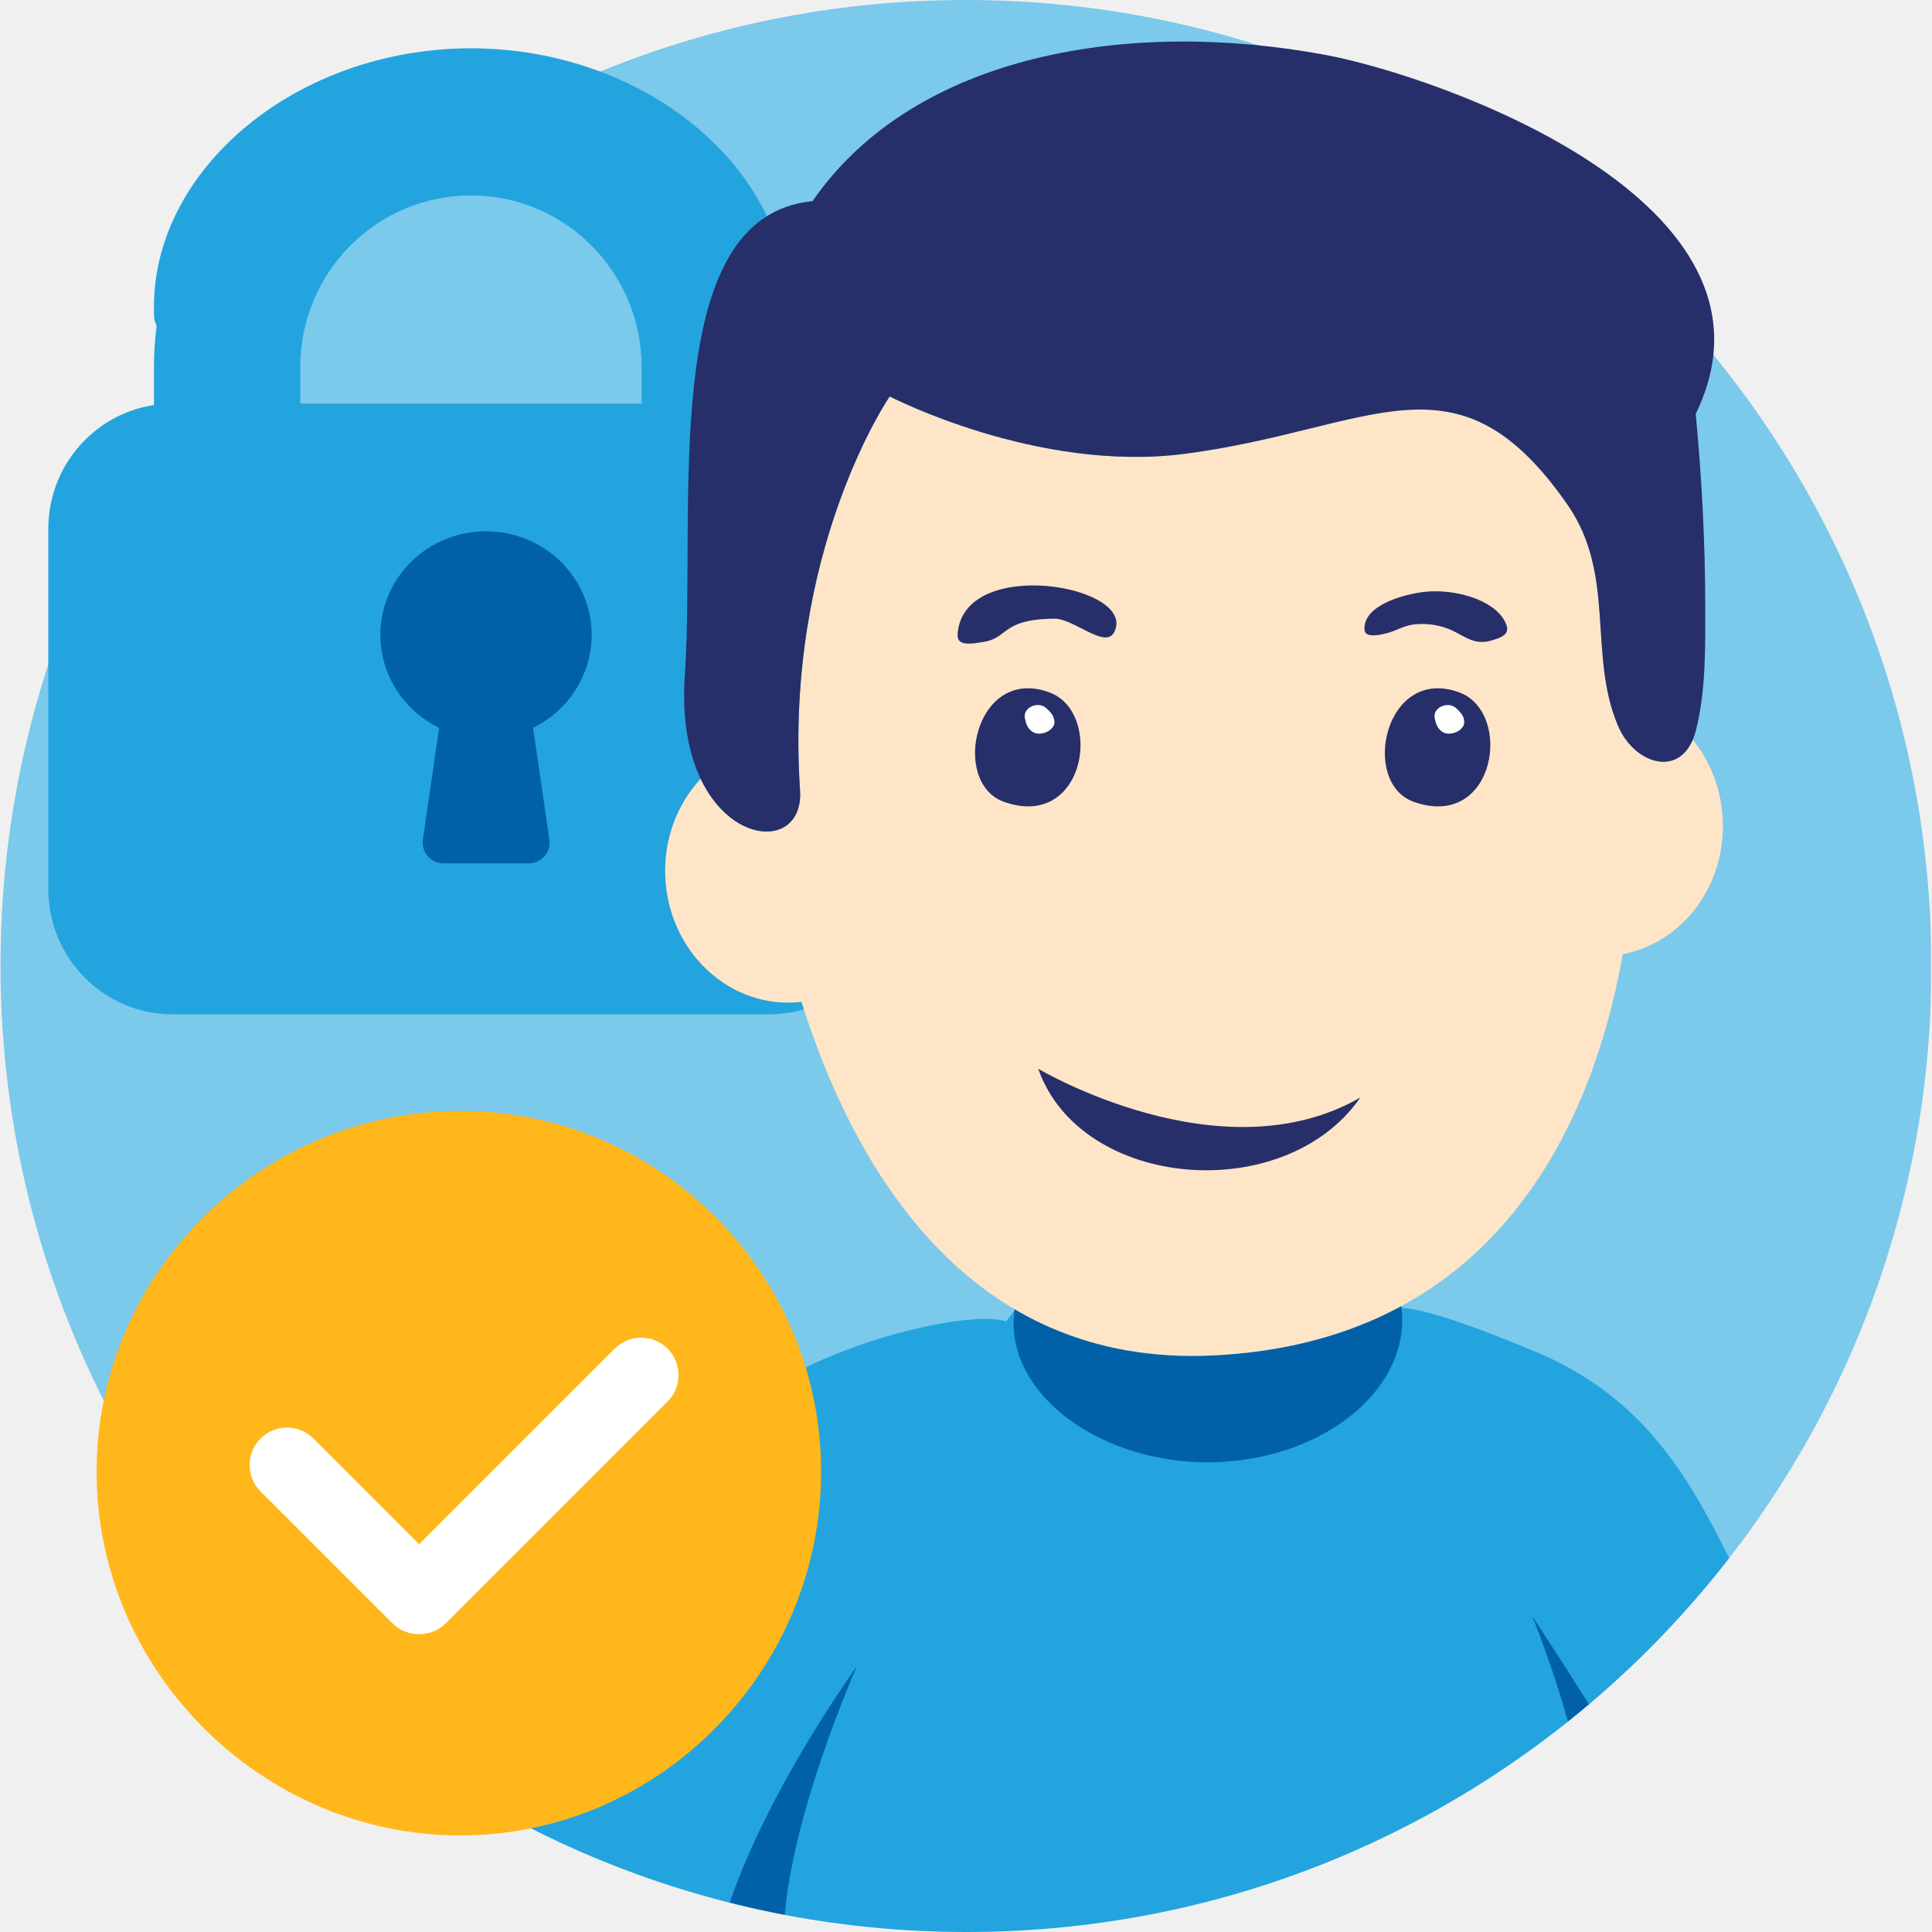
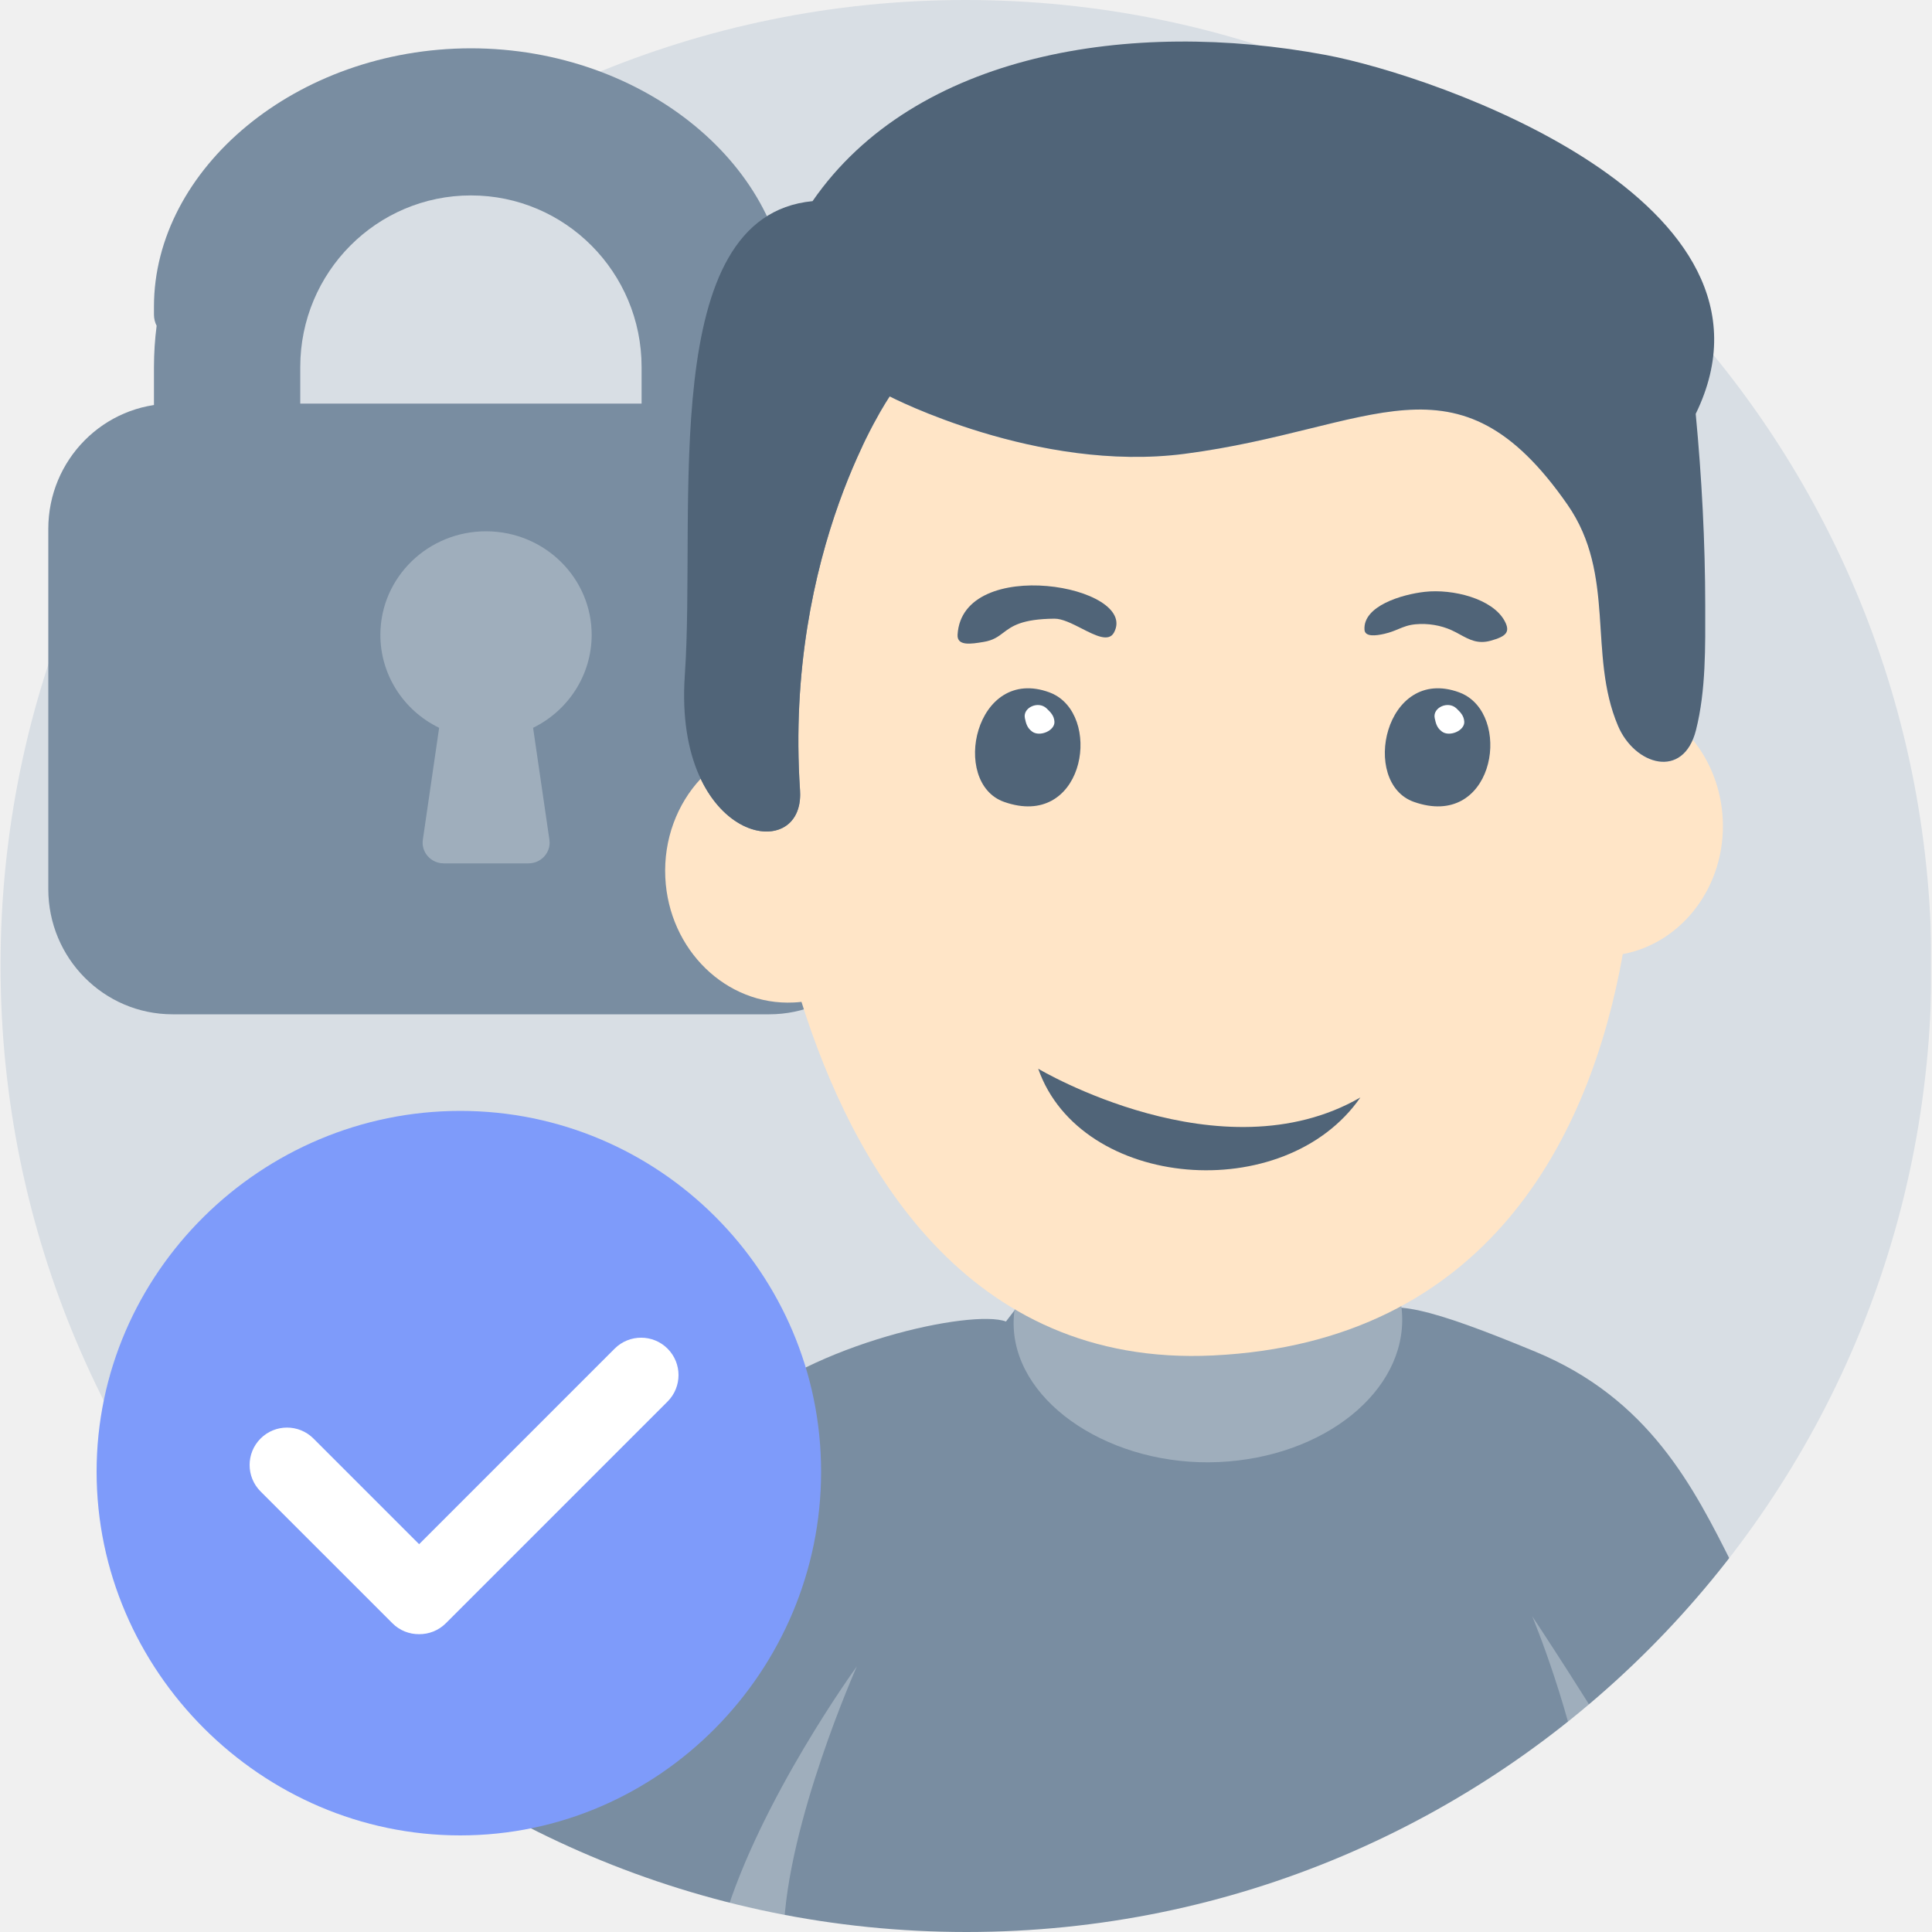
<svg xmlns="http://www.w3.org/2000/svg" width="80" height="80" viewBox="0 0 80 80" fill="none">
  <g clip-path="url(#clip0_5926_7311)">
    <mask id="mask0_5926_7311" style="mask-type:alpha" maskUnits="userSpaceOnUse" x="0" y="0" width="80" height="80">
      <ellipse rx="39.978" ry="40" transform="matrix(1 0 0.000546136 1 40 40)" fill="#C4C4C4" />
    </mask>
    <g mask="url(#mask0_5926_7311)">
-       <rect width="79.956" height="80" fill="#7BC9EB" />
-       <path d="M19.989 75.5C19.989 67.077 26.584 62.101 30.458 58.53C33.612 55.623 40.257 54.197 41.654 54.721C44.169 51.408 47.383 48 47.383 48C47.383 48 53.092 49.059 56.599 54.563C56.608 54.55 56.617 54.539 56.625 54.53C57.411 53.687 59.309 54.206 63.569 55.968C68.299 57.924 70.133 61.585 71.766 64.844C72.155 65.621 72.532 66.374 72.935 67.077C73.622 68.276 74.309 69.4 74.959 70.422C68.329 77.128 59.251 81.466 49.073 81.954C38.32 82.47 27.375 82.186 19.989 75.5Z" fill="#23A4DE" />
-       <path d="M32.452 80C31.617 79.719 30.794 79.828 29.984 79.5C31.483 74.5 35.481 69 35.481 69C35.481 69 32.585 75.501 32.452 80Z" fill="#0061A8" />
-       <path d="M67.963 74.133C67.256 74.511 66.536 74.87 65.804 75.211C65.125 70.922 63.445 66.925 63.445 66.925C63.445 66.925 65.914 70.632 67.963 74.133Z" fill="#0061A8" />
-       <path d="M50.459 60.541C54.822 60.347 58.224 57.609 58.057 54.425C57.891 51.241 54.22 48.817 49.857 49.011C45.494 49.205 41.811 51.816 41.977 55C42.143 58.184 46.096 60.735 50.459 60.541Z" fill="#0061A8" />
+       <rect width="79.956" height="80" fill="#d8dee4" />
+       <path d="M19.989 75.5C19.989 67.077 26.584 62.101 30.458 58.53C33.612 55.623 40.257 54.197 41.654 54.721C44.169 51.408 47.383 48 47.383 48C47.383 48 53.092 49.059 56.599 54.563C56.608 54.55 56.617 54.539 56.625 54.53C57.411 53.687 59.309 54.206 63.569 55.968C68.299 57.924 70.133 61.585 71.766 64.844C72.155 65.621 72.532 66.374 72.935 67.077C73.622 68.276 74.309 69.4 74.959 70.422C68.329 77.128 59.251 81.466 49.073 81.954C38.32 82.47 27.375 82.186 19.989 75.5Z" fill="#798da1" />
+       <path d="M32.452 80C31.617 79.719 30.794 79.828 29.984 79.5C31.483 74.5 35.481 69 35.481 69C35.481 69 32.585 75.501 32.452 80Z" fill="#9faebc" />
+       <path d="M67.963 74.133C67.256 74.511 66.536 74.87 65.804 75.211C65.125 70.922 63.445 66.925 63.445 66.925C63.445 66.925 65.914 70.632 67.963 74.133Z" fill="#9faebc" />
+       <path d="M50.459 60.541C54.822 60.347 58.224 57.609 58.057 54.425C57.891 51.241 54.22 48.817 49.857 49.011C45.494 49.205 41.811 51.816 41.977 55C42.143 58.184 46.096 60.735 50.459 60.541Z" fill="#9faebc" />
    </g>
-     <path d="M32.514 13.49C32.585 13.351 32.625 13.193 32.625 13.027V12.699C32.625 7 26.745 2.009 19.5 2C12.255 2.009 6.375 7 6.375 12.699V13.027C6.375 13.193 6.415 13.351 6.486 13.49C6.413 14.049 6.376 14.62 6.375 15.199V23.321C6.375 23.882 6.827 24.336 7.385 24.336H11.423C11.981 24.336 12.433 23.882 12.433 23.321V15.199C12.433 11.274 15.597 8.092 19.5 8.092C23.403 8.092 26.567 11.274 26.567 15.199V23.321C26.567 23.882 27.019 24.336 27.577 24.336H31.615C32.173 24.336 32.625 23.882 32.625 23.321V15.199C32.624 14.62 32.587 14.049 32.514 13.49Z" fill="#23A4DE" />
-     <path d="M7.147 16.713H31.853C34.696 16.713 37 19.034 37 21.898V36.815C37 39.678 34.696 42 31.853 42H7.147C4.304 42 2 39.678 2 36.815V21.898C2 19.034 4.304 16.713 7.147 16.713Z" fill="#23A4DE" />
-     <path d="M24.5 26.309C24.51 23.939 22.56 22.01 20.143 22C17.727 21.99 15.76 23.903 15.75 26.273C15.743 27.911 16.687 29.41 18.184 30.137L17.509 34.772C17.441 35.241 17.774 35.675 18.253 35.742C18.293 35.747 18.334 35.75 18.375 35.75H21.875C22.358 35.755 22.754 35.374 22.759 34.9C22.759 34.857 22.756 34.814 22.75 34.772L22.074 30.137C23.553 29.411 24.491 27.931 24.5 26.309Z" fill="#0061A8" />
+     <path d="M32.514 13.49C32.585 13.351 32.625 13.193 32.625 13.027V12.699C32.625 7 26.745 2.009 19.5 2C12.255 2.009 6.375 7 6.375 12.699V13.027C6.375 13.193 6.415 13.351 6.486 13.49C6.413 14.049 6.376 14.62 6.375 15.199V23.321C6.375 23.882 6.827 24.336 7.385 24.336H11.423C11.981 24.336 12.433 23.882 12.433 23.321V15.199C12.433 11.274 15.597 8.092 19.5 8.092C23.403 8.092 26.567 11.274 26.567 15.199V23.321C26.567 23.882 27.019 24.336 27.577 24.336H31.615C32.173 24.336 32.625 23.882 32.625 23.321V15.199C32.624 14.62 32.587 14.049 32.514 13.49Z" fill="#798da1" />
+     <path d="M7.147 16.713H31.853C34.696 16.713 37 19.034 37 21.898V36.815C37 39.678 34.696 42 31.853 42H7.147C4.304 42 2 39.678 2 36.815V21.898C2 19.034 4.304 16.713 7.147 16.713Z" fill="#798da1" />
+     <path d="M24.5 26.309C24.51 23.939 22.56 22.01 20.143 22C17.727 21.99 15.76 23.903 15.75 26.273C15.743 27.911 16.687 29.41 18.184 30.137L17.509 34.772C17.441 35.241 17.774 35.675 18.253 35.742C18.293 35.747 18.334 35.75 18.375 35.75H21.875C22.358 35.755 22.754 35.374 22.759 34.9C22.759 34.857 22.756 34.814 22.75 34.772L22.074 30.137C23.553 29.411 24.491 27.931 24.5 26.309Z" fill="#9faebc" />
    <path d="M29.013 32.248C28.043 33.288 27.473 34.749 27.549 36.339C27.693 39.33 30.073 41.646 32.864 41.511C32.972 41.506 33.08 41.497 33.187 41.485C35.294 48.187 39.988 56.621 50.226 56.127C61.613 55.579 65.86 47.042 67.196 39.509C69.661 39.045 71.468 36.679 71.335 33.925C71.275 32.662 70.815 31.52 70.095 30.631C69.427 32.205 67.641 31.57 66.998 30.054C66.455 28.774 66.369 27.433 66.283 26.088C66.169 24.323 66.056 22.55 64.907 20.897C61.478 15.964 58.693 16.65 54.263 17.741C52.751 18.113 51.047 18.532 49.06 18.791C42.951 19.589 36.842 16.416 36.842 16.416C36.842 16.416 32.465 22.765 33.128 32.728C33.281 35.037 30.376 35.115 29.013 32.248Z" fill="#FFE5C7" />
-     <path d="M40.719 26.582C40.221 26.665 39.624 26.764 39.651 26.284C39.84 22.965 47.173 24.252 46.128 26.192C45.91 26.596 45.365 26.319 44.791 26.026C44.396 25.824 43.986 25.615 43.661 25.618C42.298 25.631 41.9 25.932 41.546 26.199C41.329 26.363 41.128 26.515 40.732 26.58L40.719 26.582Z" fill="#262F69" />
-     <path d="M59.002 24.506C60.149 24.379 61.806 24.782 62.307 25.719C62.557 26.188 62.346 26.356 61.728 26.53C61.197 26.679 60.846 26.487 60.462 26.278C60.348 26.215 60.231 26.151 60.106 26.095C59.656 25.891 59.128 25.803 58.616 25.85C58.318 25.877 58.118 25.96 57.903 26.049C57.737 26.118 57.561 26.191 57.324 26.245C56.973 26.326 56.522 26.38 56.501 26.079C56.432 25.095 58.041 24.613 59.002 24.506Z" fill="#262F69" />
-     <path d="M60.685 28.792C60.602 28.744 60.514 28.703 60.421 28.669C57.347 27.54 56.303 32.414 58.548 33.205C61.788 34.347 62.61 29.892 60.685 28.792Z" fill="#262F69" />
-     <path d="M43.452 28.669C43.545 28.703 43.633 28.744 43.716 28.792C45.64 29.892 44.818 34.347 41.578 33.205C39.334 32.414 40.377 27.54 43.452 28.669Z" fill="#262F69" />
-     <path d="M60.306 29.332C59.965 29.008 59.316 29.296 59.408 29.736C59.456 29.961 59.5 30.14 59.708 30.293C60.024 30.527 60.657 30.253 60.632 29.881C60.615 29.638 60.483 29.5 60.306 29.332Z" fill="white" />
-     <path d="M42.99 44.254C42.99 44.254 50.56 48.772 56.33 45.444C53.2 49.962 44.749 49.27 42.99 44.254Z" fill="#262F69" />
-     <path d="M43.336 29.332C42.995 29.008 42.346 29.296 42.438 29.736C42.486 29.96 42.531 30.14 42.738 30.293C43.054 30.527 43.688 30.253 43.662 29.88C43.645 29.638 43.513 29.5 43.336 29.332Z" fill="white" />
-     <path d="M33.646 8.329C37.884 2.193 46.823 0.762 54.908 2.278C59.485 3.136 74.514 8.327 70.216 17.137C70.466 19.776 70.608 22.438 70.61 25.089C70.612 26.774 70.643 28.585 70.227 30.232C69.705 32.296 67.689 31.685 66.998 30.054C65.742 27.093 66.931 23.809 64.907 20.897C60.307 14.28 56.866 17.773 49.06 18.791C42.951 19.588 36.842 16.416 36.842 16.416C36.842 16.416 32.465 22.765 33.127 32.727C33.336 35.87 27.88 34.88 28.357 27.959C28.834 21.038 27.182 8.949 33.646 8.329Z" fill="#262F69" />
-     <path d="M19.059 46C10.82 46 4 52.703 4 60.941C4 69.18 10.82 76 19.059 76C27.297 76 34 69.18 34 60.941C34 52.703 27.297 46 19.059 46Z" fill="#FFB71B" />
-     <path d="M25.452 55.844C26.057 55.24 27.038 55.24 27.642 55.844C28.247 56.449 28.247 57.43 27.642 58.035L18.463 67.214C18.157 67.52 17.755 67.671 17.354 67.668C16.953 67.671 16.552 67.52 16.247 67.214L10.789 61.757C10.185 61.152 10.185 60.172 10.789 59.567C11.394 58.962 12.375 58.962 12.98 59.567L17.355 63.942L25.452 55.844Z" fill="white" />
+     <path d="M40.719 26.582C40.221 26.665 39.624 26.764 39.651 26.284C39.84 22.965 47.173 24.252 46.128 26.192C45.91 26.596 45.365 26.319 44.791 26.026C44.396 25.824 43.986 25.615 43.661 25.618C42.298 25.631 41.9 25.932 41.546 26.199C41.329 26.363 41.128 26.515 40.732 26.58L40.719 26.582Z" fill="#506478" />
+     <path d="M59.002 24.506C60.149 24.379 61.806 24.782 62.307 25.719C62.557 26.188 62.346 26.356 61.728 26.53C61.197 26.679 60.846 26.487 60.462 26.278C60.348 26.215 60.231 26.151 60.106 26.095C59.656 25.891 59.128 25.803 58.616 25.85C58.318 25.877 58.118 25.96 57.903 26.049C57.737 26.118 57.561 26.191 57.324 26.245C56.973 26.326 56.522 26.38 56.501 26.079C56.432 25.095 58.041 24.613 59.002 24.506Z" fill="#506478" />
+     <path d="M60.685 28.792C60.602 28.744 60.514 28.703 60.421 28.669C57.347 27.54 56.303 32.414 58.548 33.205C61.788 34.347 62.61 29.892 60.685 28.792Z" fill="#506478" />
+     <path d="M43.452 28.669C43.545 28.703 43.633 28.744 43.716 28.792C45.64 29.892 44.818 34.347 41.578 33.205C39.334 32.414 40.377 27.54 43.452 28.669Z" fill="#506478" />
+     <path d="M60.306 29.332C59.965 29.008 59.316 29.296 59.408 29.736C59.456 29.961 59.5 30.14 59.708 30.293C60.024 30.527 60.657 30.253 60.632 29.881C60.615 29.638 60.483 29.5 60.306 29.332Z" fill="#fff" />
+     <path d="M42.99 44.254C42.99 44.254 50.56 48.772 56.33 45.444C53.2 49.962 44.749 49.27 42.99 44.254Z" fill="#506478" />
+     <path d="M43.336 29.332C42.995 29.008 42.346 29.296 42.438 29.736C42.486 29.96 42.531 30.14 42.738 30.293C43.054 30.527 43.688 30.253 43.662 29.88C43.645 29.638 43.513 29.5 43.336 29.332Z" fill="#fff" />
+     <path d="M33.646 8.329C37.884 2.193 46.823 0.762 54.908 2.278C59.485 3.136 74.514 8.327 70.216 17.137C70.466 19.776 70.608 22.438 70.61 25.089C70.612 26.774 70.643 28.585 70.227 30.232C69.705 32.296 67.689 31.685 66.998 30.054C65.742 27.093 66.931 23.809 64.907 20.897C60.307 14.28 56.866 17.773 49.06 18.791C42.951 19.588 36.842 16.416 36.842 16.416C36.842 16.416 32.465 22.765 33.127 32.727C33.336 35.87 27.88 34.88 28.357 27.959C28.834 21.038 27.182 8.949 33.646 8.329Z" fill="#506478" />
+     <path d="M19.059 46C10.82 46 4 52.703 4 60.941C4 69.18 10.82 76 19.059 76C27.297 76 34 69.18 34 60.941C34 52.703 27.297 46 19.059 46Z" fill="#7e9bfa" />
+     <path d="M25.452 55.844C26.057 55.24 27.038 55.24 27.642 55.844C28.247 56.449 28.247 57.43 27.642 58.035L18.463 67.214C18.157 67.52 17.755 67.671 17.354 67.668C16.953 67.671 16.552 67.52 16.247 67.214L10.789 61.757C10.185 61.152 10.185 60.172 10.789 59.567C11.394 58.962 12.375 58.962 12.98 59.567L17.355 63.942L25.452 55.844Z" fill="#fff" />
  </g>
  <defs>
    <clipPath id="clip0_5926_7311">
-       <rect width="80" height="80" fill="white" />
+       <rect width="80" height="80" fill="#fff" />
    </clipPath>
  </defs>
</svg>
